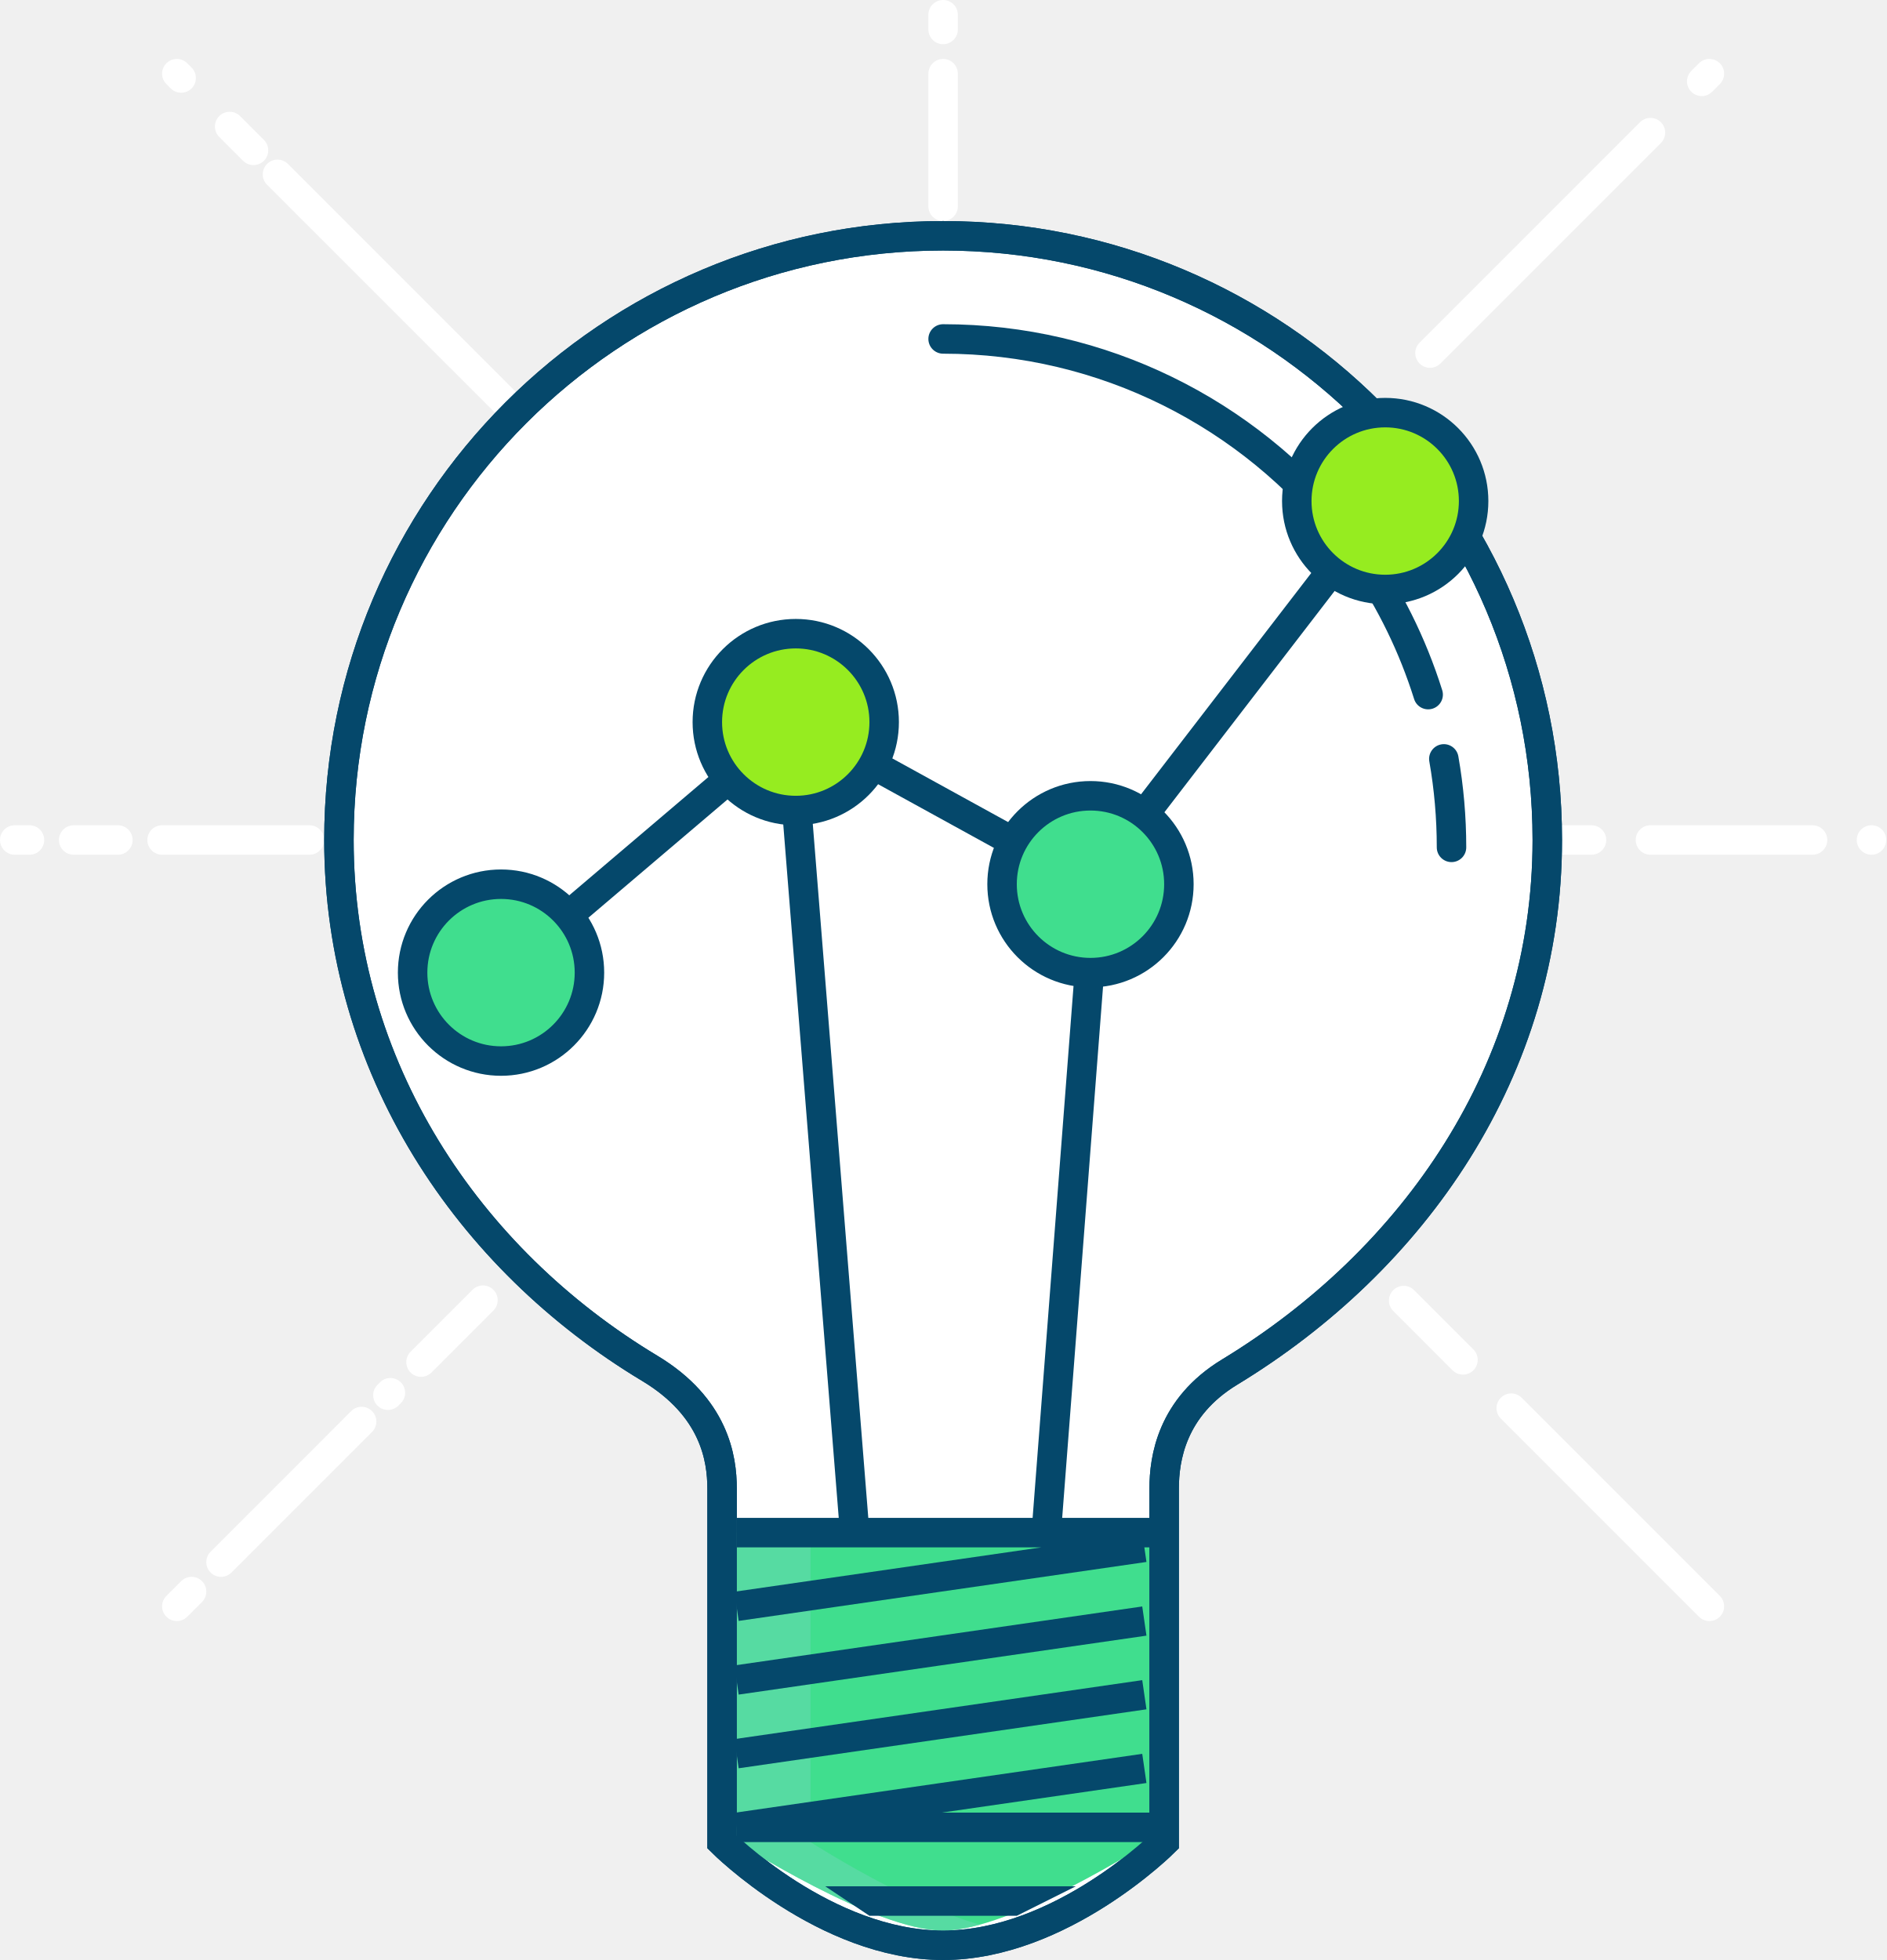
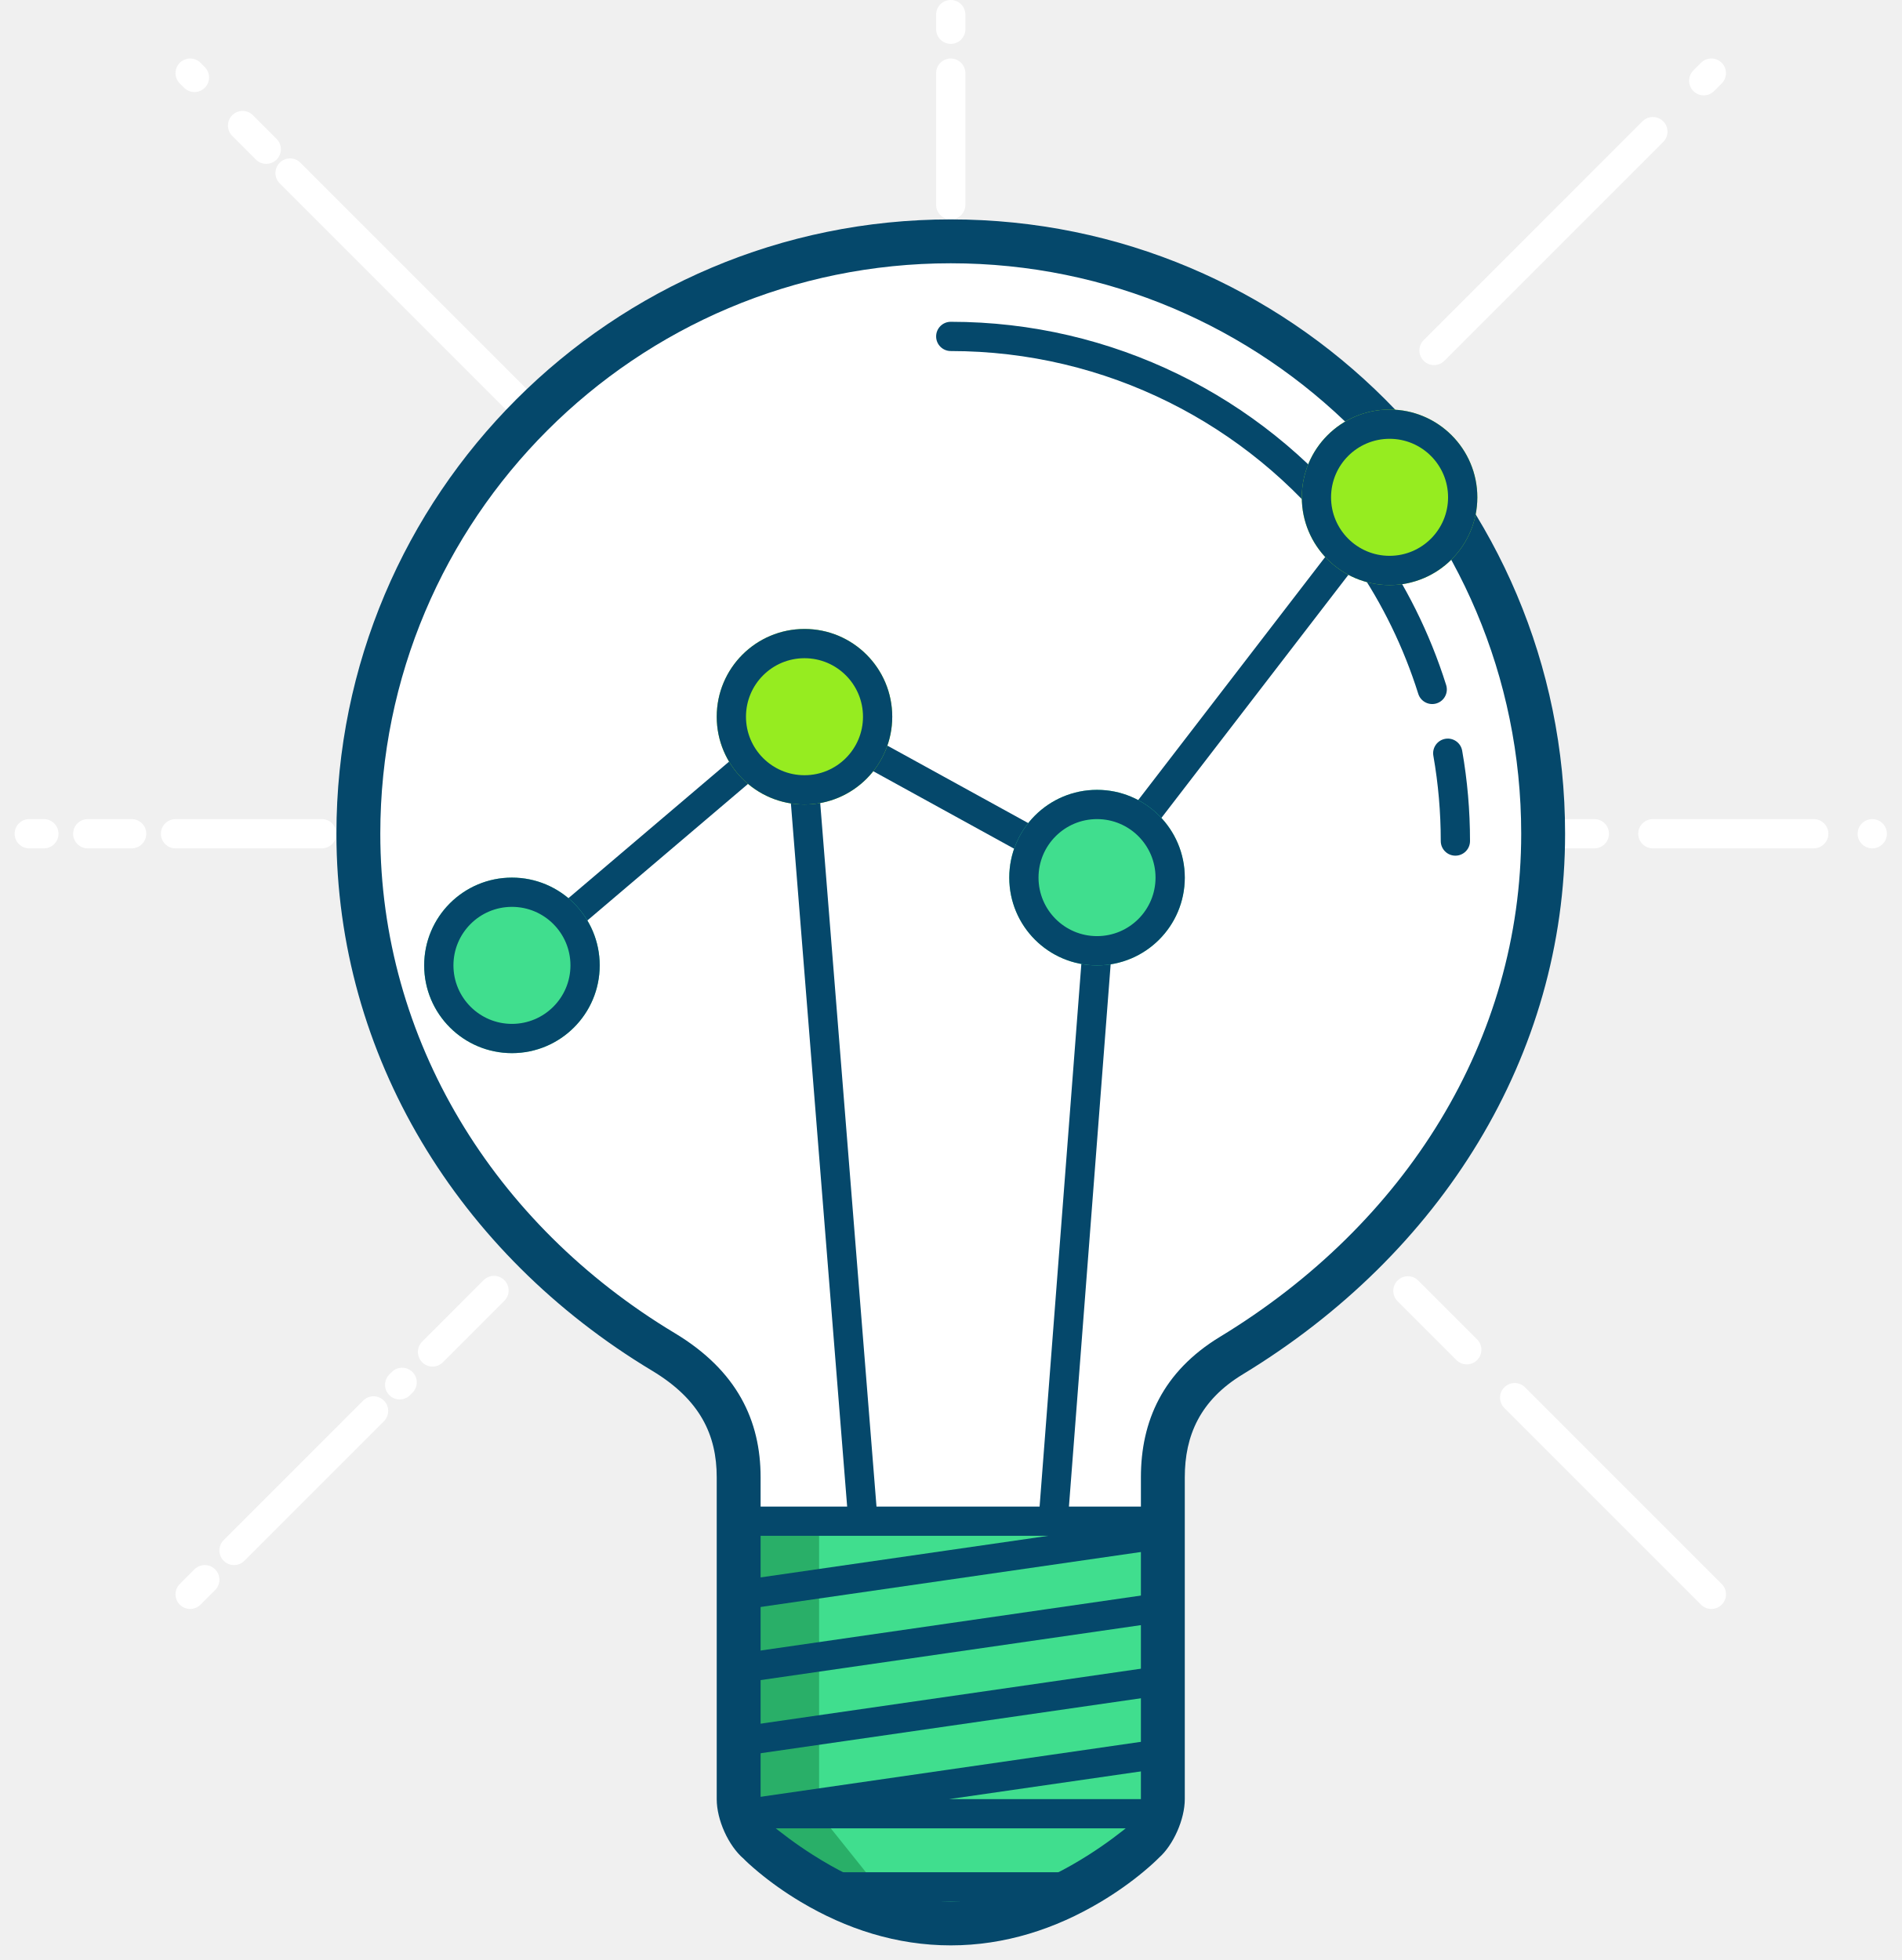
- <svg xmlns="http://www.w3.org/2000/svg" width="128px" height="133px" viewBox="0 0 128 133" version="1.1">
-   <defs>
-     <filter x="-50%" y="-50%" width="200%" height="200%" filterUnits="objectBoundingBox" id="filter-1">
-       <feOffset dx="5" dy="0" in="SourceAlpha" result="shadowOffsetInner1" />
-       <feGaussianBlur stdDeviation="0" in="shadowOffsetInner1" result="shadowBlurInner1" />
-       <feComposite in="shadowBlurInner1" in2="SourceAlpha" operator="arithmetic" k2="-1" k3="1" result="shadowInnerInner1" />
-       <feColorMatrix values="0 0 0 0 0.112   0 0 0 0 0.693   0 0 0 0 0.399  0 0 0 0.7 0" in="shadowInnerInner1" type="matrix" result="shadowMatrixInner1" />
-       <feMerge>
-         <feMergeNode in="SourceGraphic" />
-         <feMergeNode in="shadowMatrixInner1" />
-       </feMerge>
-     </filter>
-   </defs>
-   <g id="Page-1" stroke="none" stroke-width="1" fill="none" fill-rule="evenodd">
-     <g id="Artboard-1" transform="translate(-486, -610)">
-       <g id="icons" transform="translate(316, 355)">
-         <g id="quantify" transform="translate(170, 255)">
-           <g id="light" />
-           <g id="bulb">
-             <path d="M126.293,57.707 C126.683,58.098 127.317,58.098 127.707,57.707 C128.098,57.317 128.098,56.683 127.707,56.293 C127.317,55.902 126.683,55.902 126.293,56.293 C125.902,56.683 125.902,57.317 126.293,57.707 Z M123,56 L112,56 C111.448,56 111,56.448 111,57 C111,57.552 111.448,58 112,58 L123,58 C123.552,58 124,57.552 124,57 C124,56.448 123.552,56 123,56 Z M8,56 L5,56 C4.448,56 4,56.448 4,57 C4,57.552 4.448,58 5,58 L8,58 C8.552,58 9,57.552 9,57 C9,56.448 8.552,56 8,56 Z M2,56 L1,56 C0.448,56 0,56.448 0,57 C0,57.552 0.448,58 1,58 L2,58 C2.552,58 3,57.552 3,57 C3,56.448 2.552,56 2,56 Z M108,56 L105,56 C104.448,56 104,56.448 104,57 C104,57.552 104.448,58 105,58 L108,58 C108.552,58 109,57.552 109,57 C109,56.448 108.552,56 108,56 Z M21,56 L11,56 C10.448,56 10,56.448 10,57 C10,57.552 10.448,58 11,58 L21,58 C21.552,58 22,57.552 22,57 C22,56.448 21.552,56 21,56 Z M65,2 L65,1 C65,0.448 64.552,0 64,0 C63.448,0 63,0.448 63,1 L63,2 C63,2.552 63.448,3 64,3 C64.552,3 65,2.552 65,2 Z M63,5 L63,14 C63,14.552 63.448,15 64,15 C64.552,15 65,14.552 65,14 L65,5 C65,4.448 64.552,4 64,4 C63.448,4 63,4.448 63,5 Z M12.293,107.293 C12.284,107.302 12.284,107.302 12.275,107.311 C11.538,108.047 11.538,108.047 11.293,108.293 C10.902,108.683 10.902,109.317 11.293,109.707 C11.683,110.098 12.317,110.098 12.707,109.707 C12.953,109.462 12.953,109.462 13.689,108.725 C13.698,108.716 13.698,108.716 13.707,108.707 C14.098,108.317 14.098,107.683 13.707,107.293 C13.317,106.902 12.683,106.902 12.293,107.293 Z M23.832,95.754 C19.524,100.061 19.524,100.061 16.726,102.86 L14.293,105.293 C13.902,105.683 13.902,106.317 14.293,106.707 C14.683,107.098 15.317,107.098 15.707,106.707 C16.121,106.294 16.121,106.294 18.14,104.274 C20.939,101.476 20.939,101.476 25.246,97.168 C25.637,96.778 25.637,96.144 25.246,95.754 C24.856,95.363 24.222,95.363 23.832,95.754 Z M25.785,93.801 C25.698,93.888 25.698,93.888 25.617,93.969 C25.227,94.359 25.227,94.992 25.617,95.383 C26.008,95.773 26.641,95.773 27.031,95.383 C27.112,95.302 27.112,95.302 27.199,95.215 C27.59,94.825 27.59,94.191 27.199,93.801 C26.809,93.41 26.175,93.41 25.785,93.801 Z M32.066,87.52 C30.124,89.462 30.124,89.462 27.864,91.722 C27.473,92.112 27.473,92.746 27.864,93.136 C28.254,93.527 28.888,93.527 29.278,93.136 C31.538,90.876 31.538,90.876 33.48,88.934 C33.871,88.543 33.871,87.91 33.48,87.52 C33.09,87.129 32.457,87.129 32.066,87.52 Z M111.293,8.293 L96.333,23.253 C95.942,23.643 95.942,24.277 96.333,24.667 C96.723,25.058 97.357,25.058 97.747,24.667 L112.707,9.707 C113.098,9.317 113.098,8.683 112.707,8.293 C112.317,7.902 111.683,7.902 111.293,8.293 Z M115.293,4.293 L114.773,4.813 C114.382,5.203 114.382,5.837 114.773,6.227 C115.163,6.618 115.797,6.618 116.187,6.227 L116.707,5.707 C117.098,5.317 117.098,4.683 116.707,4.293 C116.317,3.902 115.683,3.902 115.293,4.293 Z M101.847,96.261 L115.293,109.707 C115.683,110.098 116.317,110.098 116.707,109.707 C117.098,109.317 117.098,108.683 116.707,108.293 L103.261,94.847 C102.87,94.456 102.237,94.456 101.847,94.847 C101.456,95.237 101.456,95.87 101.847,96.261 Z M94.547,88.961 C96.629,91.043 96.629,91.043 98.571,92.985 C98.962,93.376 99.595,93.376 99.985,92.985 C100.376,92.595 100.376,91.962 99.985,91.571 C98.043,89.629 98.043,89.629 95.961,87.547 C95.57,87.156 94.937,87.156 94.547,87.547 C94.156,87.937 94.156,88.57 94.547,88.961 Z M18.124,12.538 C21.564,15.978 21.564,15.978 25.324,19.738 L34.97,29.384 C35.36,29.774 35.993,29.774 36.384,29.384 C36.774,28.993 36.774,28.36 36.384,27.97 C31.999,23.585 31.999,23.585 26.738,18.324 C22.978,14.564 22.978,14.564 19.538,11.124 C19.148,10.733 18.515,10.733 18.124,11.124 C17.733,11.515 17.733,12.148 18.124,12.538 Z M14.878,9.292 C15.65,10.064 15.65,10.064 16.495,10.91 C16.886,11.3 17.519,11.3 17.91,10.91 C18.3,10.519 18.3,9.886 17.91,9.495 L16.292,7.878 C15.902,7.487 15.268,7.487 14.878,7.878 C14.487,8.268 14.487,8.902 14.878,9.292 Z M11.293,5.707 L11.587,6.001 C11.977,6.391 12.61,6.391 13.001,6.001 C13.391,5.61 13.391,4.977 13.001,4.587 L12.707,4.293 C12.317,3.902 11.683,3.902 11.293,4.293 C10.902,4.683 10.902,5.317 11.293,5.707 Z" id="Path" fill="#FFFFFF" />
-             <path d="M44.097,92.853 C48.5,95.5 49,99 49,101 L49,125 C49,125 56,132 64,132 C72,132 79,125 79,125 L79,101 C79,99 79.5,95.5 83.443,93.106 C95.938,85.518 105,72.608 105,57 C105,34.356 86.644,16 64,16 C41.356,16 23,34.356 23,57 C23,72.421 31.736,85.424 44.097,92.853 Z" id="Oval-9" stroke="#05486B" stroke-width="2" fill="#FFFFFF" />
-             <path d="M50,104 L78,104 L78,125 C78,125 68.667,131 64,131 C59.333,131 50,125 50,125 L50,104 Z" id="Rectangle-103" fill="#40DE8E" filter="url(#filter-1)" />
-             <path d="M44.097,92.853 C48.5,95.5 49,99 49,101 L49,125 C49,125 56,132 64,132 C72,132 79,125 79,125 L79,101 C79,99 79.5,95.5 83.443,93.106 C95.938,85.518 105,72.608 105,57 C105,34.356 86.644,16 64,16 C41.356,16 23,34.356 23,57 C23,72.421 31.736,85.424 44.097,92.853 Z" id="Oval-9" stroke="#05486B" stroke-width="2" />
-             <path d="M96.994,51.669 C97.33,53.581 97.5,55.529 97.5,57.5 C97.5,58.052 97.948,58.5 98.5,58.5 C99.052,58.5 99.5,58.052 99.5,57.5 C99.5,55.413 99.32,53.349 98.964,51.323 C98.869,50.779 98.351,50.416 97.807,50.511 C97.263,50.607 96.899,51.125 96.994,51.669 L96.994,51.669 Z M70.074,103 L58.923,103 L54.997,53.92 L53.003,54.08 L56.917,103 L50,103 L50,105 L70.666,105 L49.84,108.01 L50.126,109.99 L77.799,105.99 L77.656,105 L79,105 L79,103 L72.08,103 L74.997,65.077 L73.003,64.923 L70.074,103 Z M63.891,123 L79,123 L79,125 L50,125 L50,124.119 L49.84,123.01 L77.513,119.01 L77.799,120.99 L63.891,123 Z M90.467,36.952 C84.274,28.986 74.62,24 64,24 C63.448,24 63,23.552 63,23 C63,22.448 63.448,22 64,22 C75.071,22 85.152,27.114 91.725,35.317 L93.207,33.39 L94.793,34.61 L92.974,36.974 C95.076,39.937 96.742,43.251 97.869,46.834 C98.035,47.361 97.743,47.922 97.216,48.088 C96.689,48.254 96.127,47.961 95.962,47.434 C94.962,44.257 93.513,41.302 91.695,38.637 L74.793,60.61 L74.27,61.29 L73.518,60.876 L53.518,49.876 L54.648,49.762 L34.648,66.762 L33.352,65.238 L53.352,48.238 L53.878,47.791 L54.482,48.124 L74.482,59.124 L73.207,59.39 L90.467,36.952 Z M56,128 L73,128 L69,130 L59,130 L56,128 Z M77.513,109.01 L49.84,113.01 L50.126,114.99 L77.799,110.99 L77.513,109.01 Z M77.513,114.01 L49.84,118.01 L50.126,119.99 L77.799,115.99 L77.513,114.01 Z" id="Shape" fill="#05486B" />
-             <path d="M54,55 C57.314,55 60,52.314 60,49 C60,45.686 57.314,43 54,43 C50.686,43 48,45.686 48,49 C48,52.314 50.686,55 54,55 Z M94,40 C97.314,40 100,37.314 100,34 C100,30.686 97.314,28 94,28 C90.686,28 88,30.686 88,34 C88,37.314 90.686,40 94,40 Z" id="Oval-11" stroke="#05486B" stroke-width="2" fill="#96EC20" />
-             <path d="M34,72 C37.314,72 40,69.314 40,66 C40,62.686 37.314,60 34,60 C30.686,60 28,62.686 28,66 C28,69.314 30.686,72 34,72 Z M74,66 C77.314,66 80,63.314 80,60 C80,56.686 77.314,54 74,54 C70.686,54 68,56.686 68,60 C68,63.314 70.686,66 74,66 Z" id="Oval-11-Copy-3" stroke="#05486B" stroke-width="2" fill="#40DE8E" />
-           </g>
+ <svg xmlns="http://www.w3.org/2000/svg" width="130px" height="134px" viewBox="0 0 130 134" version="1.1">
+   <defs />
+   <g id="ICONS" stroke="none" stroke-width="1" fill="none" fill-rule="evenodd">
+     <g id="Artboard-3" transform="translate(-485, -610)">
+       <g id="quantify" transform="translate(486, 610)">
+         <g id="bulb">
+           <path d="M126.293,57.707 C126.683,58.098 127.317,58.098 127.707,57.707 C128.098,57.317 128.098,56.683 127.707,56.293 C127.317,55.902 126.683,55.902 126.293,56.293 C125.902,56.683 125.902,57.317 126.293,57.707 Z M123,56 L112,56 C111.448,56 111,56.448 111,57 C111,57.552 111.448,58 112,58 L123,58 C123.552,58 124,57.552 124,57 C124,56.448 123.552,56 123,56 Z M8,56 L5,56 C4.448,56 4,56.448 4,57 C4,57.552 4.448,58 5,58 L8,58 C8.552,58 9,57.552 9,57 C9,56.448 8.552,56 8,56 Z M2,56 L1,56 C0.448,56 0,56.448 0,57 C0,57.552 0.448,58 1,58 L2,58 C2.552,58 3,57.552 3,57 C3,56.448 2.552,56 2,56 Z M108,56 L105,56 C104.448,56 104,56.448 104,57 C104,57.552 104.448,58 105,58 L108,58 C108.552,58 109,57.552 109,57 C109,56.448 108.552,56 108,56 Z M21,56 L11,56 C10.448,56 10,56.448 10,57 C10,57.552 10.448,58 11,58 L21,58 C21.552,58 22,57.552 22,57 C22,56.448 21.552,56 21,56 Z M65,2 L65,1 C65,0.448 64.552,0 64,0 C63.448,0 63,0.448 63,1 L63,2 C63,2.552 63.448,3 64,3 C64.552,3 65,2.552 65,2 Z M63,5 L63,14 C63,14.552 63.448,15 64,15 C64.552,15 65,14.552 65,14 L65,5 C65,4.448 64.552,4 64,4 C63.448,4 63,4.448 63,5 Z M12.293,107.293 C12.284,107.302 12.284,107.302 12.275,107.311 C11.538,108.047 11.538,108.047 11.293,108.293 C10.902,108.683 10.902,109.317 11.293,109.707 C11.683,110.098 12.317,110.098 12.707,109.707 C12.953,109.462 12.953,109.462 13.689,108.725 C13.698,108.716 13.698,108.716 13.707,108.707 C14.098,108.317 14.098,107.683 13.707,107.293 C13.317,106.902 12.683,106.902 12.293,107.293 Z M23.832,95.754 C19.524,100.061 19.524,100.061 16.726,102.86 L14.293,105.293 C13.902,105.683 13.902,106.317 14.293,106.707 C14.683,107.098 15.317,107.098 15.707,106.707 C16.121,106.294 16.121,106.294 18.14,104.274 C20.939,101.476 20.939,101.476 25.246,97.168 C25.637,96.778 25.637,96.144 25.246,95.754 C24.856,95.363 24.222,95.363 23.832,95.754 Z M25.785,93.801 C25.698,93.888 25.698,93.888 25.617,93.969 C25.227,94.359 25.227,94.992 25.617,95.383 C26.008,95.773 26.641,95.773 27.031,95.383 C27.112,95.302 27.112,95.302 27.199,95.215 C27.59,94.825 27.59,94.191 27.199,93.801 C26.809,93.41 26.175,93.41 25.785,93.801 Z M32.066,87.52 C30.124,89.462 30.124,89.462 27.864,91.722 C27.473,92.112 27.473,92.746 27.864,93.136 C28.254,93.527 28.888,93.527 29.278,93.136 C31.538,90.876 31.538,90.876 33.48,88.934 C33.871,88.543 33.871,87.91 33.48,87.52 C33.09,87.129 32.457,87.129 32.066,87.52 Z M111.293,8.293 L96.333,23.253 C95.942,23.643 95.942,24.277 96.333,24.667 C96.723,25.058 97.357,25.058 97.747,24.667 L112.707,9.707 C113.098,9.317 113.098,8.683 112.707,8.293 C112.317,7.902 111.683,7.902 111.293,8.293 Z M115.293,4.293 L114.773,4.813 C114.382,5.203 114.382,5.837 114.773,6.227 C115.163,6.618 115.797,6.618 116.187,6.227 L116.707,5.707 C117.098,5.317 117.098,4.683 116.707,4.293 C116.317,3.902 115.683,3.902 115.293,4.293 Z M101.847,96.261 L115.293,109.707 C115.683,110.098 116.317,110.098 116.707,109.707 C117.098,109.317 117.098,108.683 116.707,108.293 L103.261,94.847 C102.87,94.456 102.237,94.456 101.847,94.847 C101.456,95.237 101.456,95.87 101.847,96.261 Z M94.547,88.961 C96.629,91.043 96.629,91.043 98.571,92.985 C98.962,93.376 99.595,93.376 99.985,92.985 C100.376,92.595 100.376,91.962 99.985,91.571 C98.043,89.629 98.043,89.629 95.961,87.547 C95.57,87.156 94.937,87.156 94.547,87.547 C94.156,87.937 94.156,88.57 94.547,88.961 Z M18.124,12.538 C21.564,15.978 21.564,15.978 25.324,19.738 L34.97,29.384 C35.36,29.774 35.993,29.774 36.384,29.384 C36.774,28.993 36.774,28.36 36.384,27.97 C31.999,23.585 31.999,23.585 26.738,18.324 C22.978,14.564 22.978,14.564 19.538,11.124 C19.148,10.733 18.515,10.733 18.124,11.124 C17.733,11.515 17.733,12.148 18.124,12.538 Z M14.878,9.292 C15.65,10.064 15.65,10.064 16.495,10.91 C16.886,11.3 17.519,11.3 17.91,10.91 C18.3,10.519 18.3,9.886 17.91,9.495 L16.292,7.878 C15.902,7.487 15.268,7.487 14.878,7.878 C14.487,8.268 14.487,8.902 14.878,9.292 Z M11.293,5.707 L11.587,6.001 C11.977,6.391 12.61,6.391 13.001,6.001 C13.391,5.61 13.391,4.977 13.001,4.587 L12.707,4.293 C12.317,3.902 11.683,3.902 11.293,4.293 C10.902,4.683 10.902,5.317 11.293,5.707 Z" id="Path" fill="#FFFFFF" />
+           <path d="M44.097,92.853 C48.5,95.5 49,99 49,101 L49,123.007 C49,124.108 49.657,125.609 50.497,126.325 C50.497,126.325 56,132 64,132 C72,132 77.513,126.317 77.513,126.317 C78.334,125.589 79,124.108 79,122.997 L79,101 C79,99 79.5,95.5 83.443,93.106 C95.938,85.518 105,72.608 105,57 C105,34.356 86.644,16 64,16 C41.356,16 23,34.356 23,57 C23,72.421 31.736,85.424 44.097,92.853 Z" id="Oval-9" fill="#FFFFFF" />
+           <path d="M43.581,93.711 C46.875,95.69 48,98.114 48,101 L48,123.007 C48,124.412 48.793,126.187 49.849,127.086 C49.975,127.223 50.334,127.558 50.843,127.981 C51.682,128.678 52.65,129.373 53.736,130.021 C56.85,131.881 60.302,133 64,133 C67.698,133 71.152,131.879 74.269,130.017 C75.356,129.367 76.325,128.672 77.165,127.974 C77.675,127.55 78.034,127.215 78.23,127.013 C79.213,126.147 80,124.392 80,122.997 L80,101 C80,98.145 81.048,95.73 83.962,93.961 C97.546,85.712 106,72.178 106,57 C106,33.804 87.196,15 64,15 C40.804,15 22,33.804 22,57 C22,72.133 30.302,85.729 43.581,93.711 L43.581,93.711 Z M44.612,91.996 C31.913,84.364 24,71.405 24,57 C24,34.909 41.909,17 64,17 C86.091,17 104,34.909 104,57 C104,71.442 95.938,84.349 82.924,92.251 C79.335,94.43 78,97.507 78,101 L78,122.997 C78,123.821 77.458,125.03 76.85,125.568 C76.763,125.653 76.69,125.725 76.578,125.83 C76.384,126.011 76.153,126.215 75.888,126.435 C75.123,127.07 74.237,127.706 73.243,128.3 C70.415,129.99 67.302,131 64,131 C60.698,131 57.587,129.991 54.761,128.304 C53.769,127.711 52.884,127.076 52.121,126.442 C51.856,126.222 51.626,126.019 51.432,125.838 C51.32,125.733 51.247,125.662 51.215,125.629 C50.543,125.05 50,123.835 50,123.007 L50,101 C50,97.463 48.566,94.373 44.612,91.996 L44.612,91.996 Z" id="Shape" fill="#05486B" />
+           <path d="M50,104 L78,104 L78,125 C78,125 68.667,131 64,131 C59.333,131 50,125 50,125 L50,104 Z" id="Rectangle-103" fill="#40DE8E" />
+           <path d="M50,104 L55,104 L55,124 L59,129 L57,129 L50,124 L50,104 Z" id="Path-85" fill="#29AF68" />
+           <path d="M45.127,91.139 L45.127,91.139 C49.412,93.715 51,97.138 51,101 L51,125 L50.414,123.586 C50.451,123.622 50.538,123.707 50.674,123.832 C50.91,124.05 51.188,124.296 51.505,124.562 C52.418,125.329 53.449,126.097 54.574,126.813 C57.718,128.814 60.938,130 64,130 C67.062,130 70.282,128.814 73.426,126.813 C74.551,126.097 75.582,125.329 76.495,124.562 C76.812,124.296 77.09,124.05 77.326,123.832 C77.462,123.707 77.549,123.622 77.586,123.586 L77,125 L77,101 C77,97.188 78.478,93.781 82.405,91.396 C95.133,83.667 103,71.074 103,57 C103,35.461 85.539,18 64,18 C42.461,18 25,35.461 25,57 C25,71.04 32.719,83.682 45.127,91.139 L45.127,91.139 Z M44.097,92.853 L44.097,92.853 C31.736,85.424 23,72.421 23,57 C23,34.356 41.356,16 64,16 C86.644,16 105,34.356 105,57 C105,72.608 95.938,85.518 83.443,93.106 C79.5,95.5 79,99 79,101 L79,125 C79,125 72,132 64,132 C56,132 49,125 49,125 L49,101 C49,99 48.5,95.5 44.097,92.853 L44.097,92.853 Z" id="Shape" fill="#05486B" />
+           <path d="M96.994,51.669 C97.33,53.581 97.5,55.529 97.5,57.5 C97.5,58.052 97.948,58.5 98.5,58.5 C99.052,58.5 99.5,58.052 99.5,57.5 C99.5,55.413 99.32,53.349 98.964,51.323 C98.869,50.779 98.351,50.416 97.807,50.511 C97.263,50.607 96.899,51.125 96.994,51.669 L96.994,51.669 Z M70.074,103 L58.923,103 L54.997,53.92 L53.003,54.08 L56.917,103 L50,103 L50,105 L70.666,105 L49.84,108.01 L50.126,109.99 L77.799,105.99 L77.656,105 L79,105 L79,103 L72.08,103 L74.997,65.077 L73.003,64.923 L70.074,103 Z M63.891,123 L79,123 L79,125 L50,125 L50,124.119 L49.84,123.01 L77.513,119.01 L77.799,120.99 L63.891,123 Z M90.467,36.952 C84.274,28.986 74.62,24 64,24 C63.448,24 63,23.552 63,23 C63,22.448 63.448,22 64,22 C75.071,22 85.152,27.114 91.725,35.317 L93.207,33.39 L94.793,34.61 L92.974,36.974 C95.076,39.937 96.742,43.251 97.869,46.834 C98.035,47.361 97.743,47.922 97.216,48.088 C96.689,48.254 96.127,47.961 95.962,47.434 C94.962,44.257 93.513,41.302 91.695,38.637 L74.793,60.61 L74.27,61.29 L73.518,60.876 L53.518,49.876 L54.648,49.762 L34.648,66.762 L33.352,65.238 L53.352,48.238 L53.878,47.791 L54.482,48.124 L74.482,59.124 L73.207,59.39 L90.467,36.952 Z M56,128 L73,128 L69,130 L59,130 L56,128 Z M77.513,109.01 L49.84,113.01 L50.126,114.99 L77.799,110.99 L77.513,109.01 Z M77.513,114.01 L49.84,118.01 L50.126,119.99 L77.799,115.99 L77.513,114.01 Z" id="Shape" fill="#05486B" />
+           <path d="M54,55 C57.314,55 60,52.314 60,49 C60,45.686 57.314,43 54,43 C50.686,43 48,45.686 48,49 C48,52.314 50.686,55 54,55 Z M94,40 C97.314,40 100,37.314 100,34 C100,30.686 97.314,28 94,28 C90.686,28 88,30.686 88,34 C88,37.314 90.686,40 94,40 Z" id="Oval-11" fill="#96EC20" />
+           <path d="M34,72 C37.314,72 40,69.314 40,66 C40,62.686 37.314,60 34,60 C30.686,60 28,62.686 28,66 C28,69.314 30.686,72 34,72 Z M74,66 C77.314,66 80,63.314 80,60 C80,56.686 77.314,54 74,54 C70.686,54 68,56.686 68,60 C68,63.314 70.686,66 74,66 Z" id="Oval-11-Copy-3" fill="#40DE8E" />
+           <path d="M54,53 L54,53 C56.209,53 58,51.209 58,49 C58,46.791 56.209,45 54,45 C51.791,45 50,46.791 50,49 C50,51.209 51.791,53 54,53 L54,53 Z M54,55 L54,55 C50.686,55 48,52.314 48,49 C48,45.686 50.686,43 54,43 C57.314,43 60,45.686 60,49 C60,52.314 57.314,55 54,55 L54,55 Z M94,38 L94,38 C96.209,38 98,36.209 98,34 C98,31.791 96.209,30 94,30 C91.791,30 90,31.791 90,34 C90,36.209 91.791,38 94,38 L94,38 Z M94,40 L94,40 C90.686,40 88,37.314 88,34 C88,30.686 90.686,28 94,28 C97.314,28 100,30.686 100,34 C100,37.314 97.314,40 94,40 L94,40 Z" id="Shape" fill="#05486B" />
+           <path d="M34,70 L34,70 C36.209,70 38,68.209 38,66 C38,63.791 36.209,62 34,62 C31.791,62 30,63.791 30,66 C30,68.209 31.791,70 34,70 L34,70 Z M34,72 L34,72 C30.686,72 28,69.314 28,66 C28,62.686 30.686,60 34,60 C37.314,60 40,62.686 40,66 C40,69.314 37.314,72 34,72 L34,72 Z M74,64 L74,64 C76.209,64 78,62.209 78,60 C78,57.791 76.209,56 74,56 C71.791,56 70,57.791 70,60 C70,62.209 71.791,64 74,64 L74,64 Z M74,66 L74,66 C70.686,66 68,63.314 68,60 C68,56.686 70.686,54 74,54 C77.314,54 80,56.686 80,60 C80,63.314 77.314,66 74,66 L74,66 Z" id="Shape" fill="#05486B" />
        </g>
      </g>
    </g>
  </g>
</svg>
